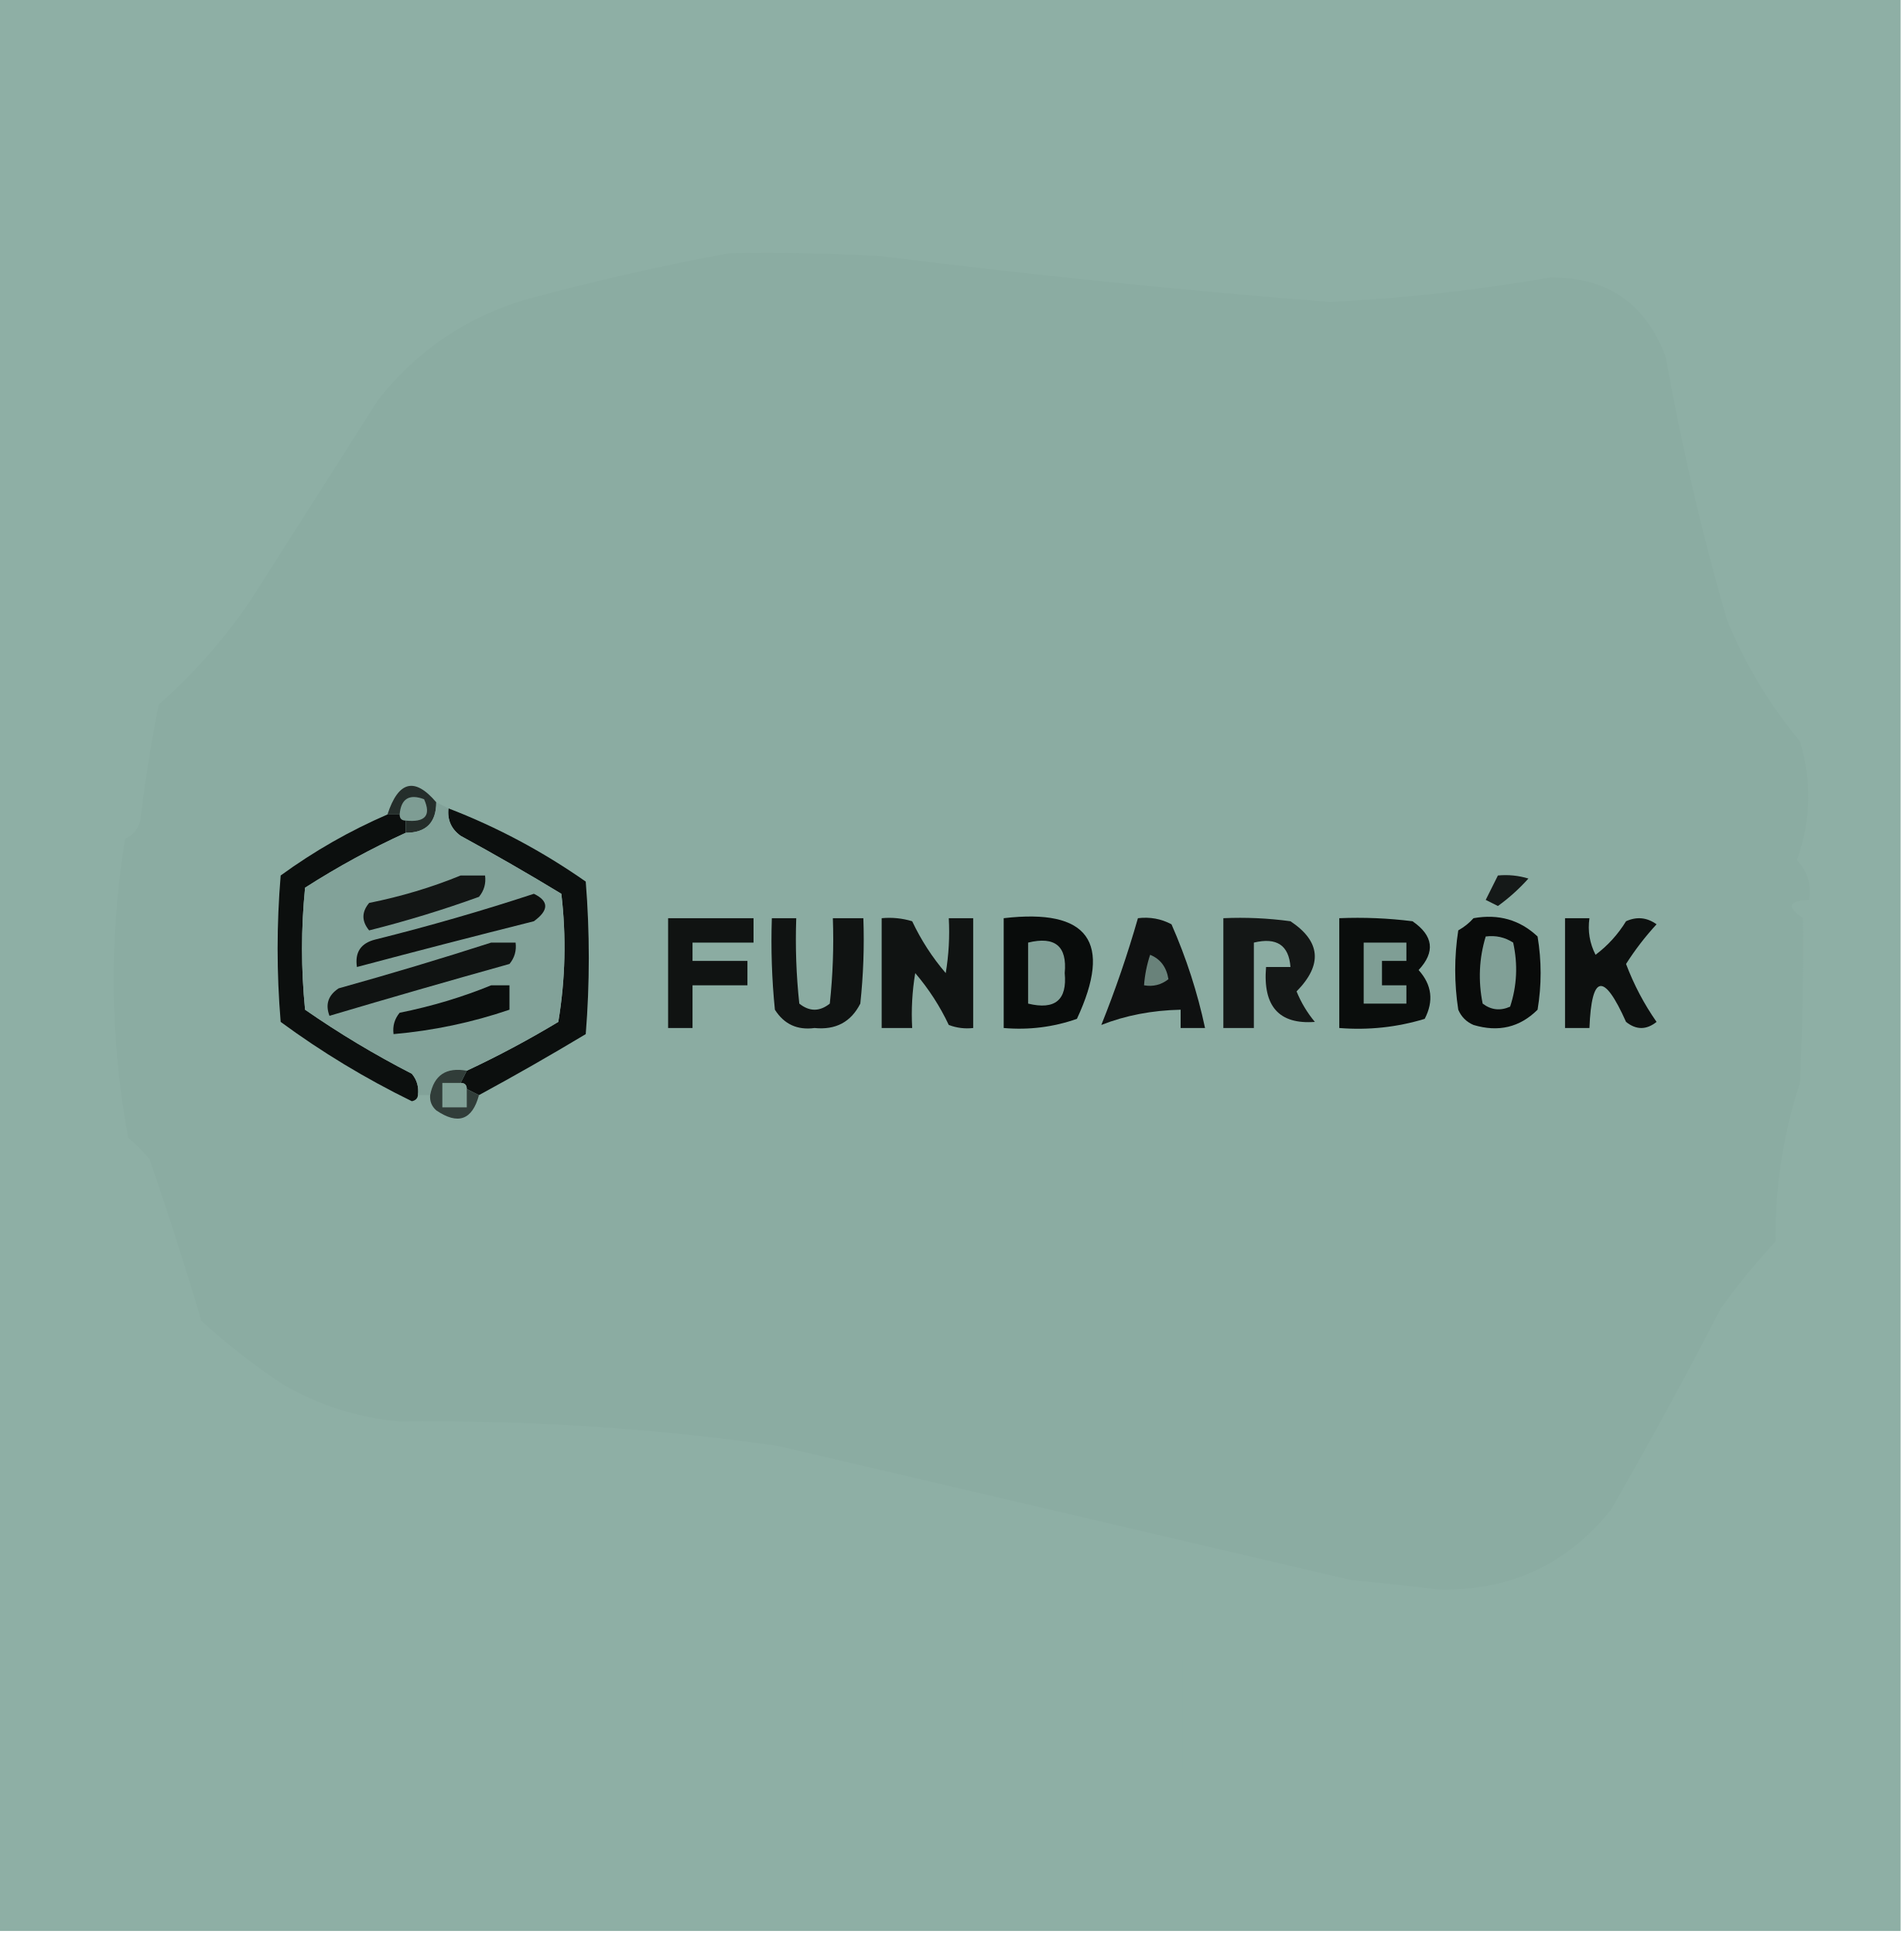
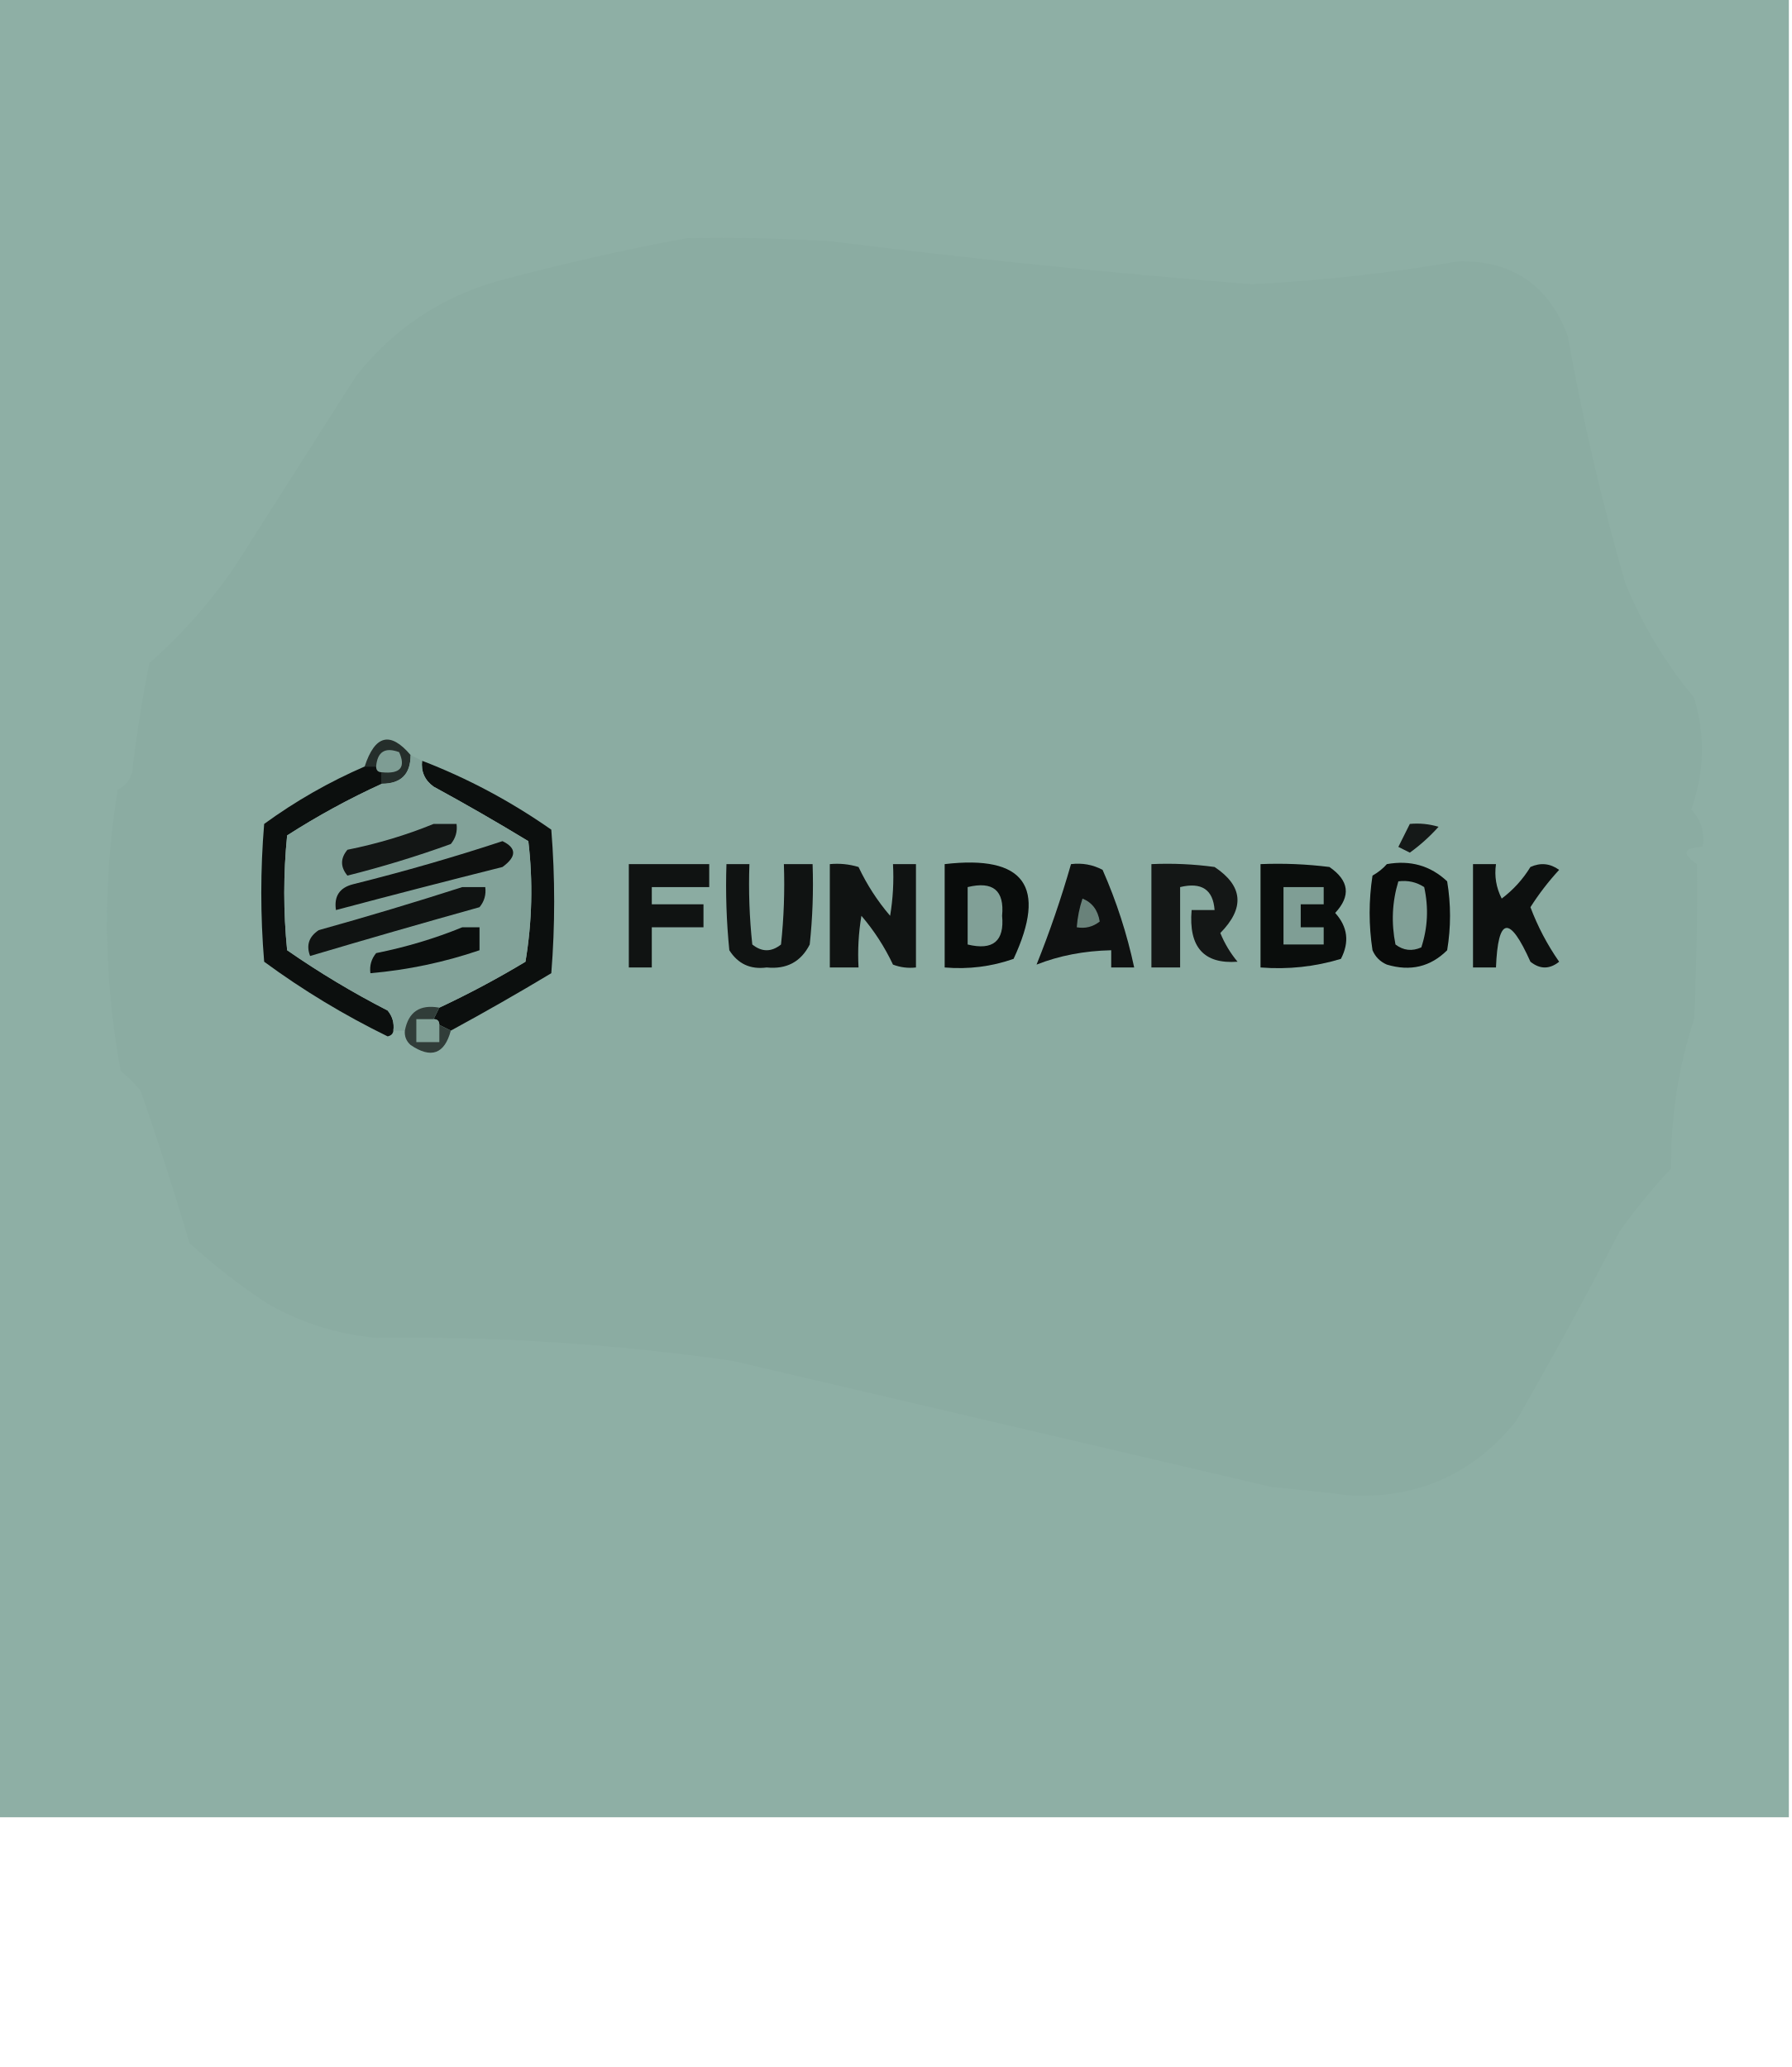
- <svg xmlns="http://www.w3.org/2000/svg" version="1.1" width="312px" height="317px" style="shape-rendering:geometricPrecision; text-rendering:geometricPrecision; image-rendering:optimizeQuality; fill-rule:evenodd; clip-rule:evenodd">
+ <svg xmlns="http://www.w3.org/2000/svg" version="1.1" width="312px" height="360px" style="shape-rendering:geometricPrecision; text-rendering:geometricPrecision; image-rendering:optimizeQuality; fill-rule:evenodd; clip-rule:evenodd">
  <g>
    <path style="opacity:1" fill="#8eafa5" d="M -0.5,-0.5 C 103.5,-0.5 207.5,-0.5 311.5,-0.5C 311.5,105.167 311.5,210.833 311.5,316.5C 207.5,316.5 103.5,316.5 -0.5,316.5C -0.5,210.833 -0.5,105.167 -0.5,-0.5 Z" />
  </g>
  <g>
    <path style="opacity:1" fill="#8baca2" d="M 119.5,41.5 C 127.84,41.334 136.173,41.5 144.5,42C 168.946,45.061 193.446,47.561 218,49.5C 230.087,48.891 242.087,47.558 254,45.5C 263.358,45.35 269.692,49.683 273,58.5C 275.585,73.01 278.918,87.343 283,101.5C 285.981,108.797 289.981,115.464 295,121.5C 296.971,128.078 296.804,134.578 294.5,141C 296.229,142.789 296.896,144.956 296.5,147.5C 293.104,147.633 292.771,148.633 295.5,150.5C 295.596,159.326 295.429,168.326 295,177.5C 292.253,185.864 290.92,194.531 291,203.5C 287.761,206.983 284.761,210.65 282,214.5C 276.254,225.66 270.254,236.66 264,247.5C 256.708,256.561 247.208,260.894 235.5,260.5C 230.841,259.934 226.174,259.434 221.5,259C 190.169,251.667 158.836,244.334 127.5,237C 106.95,234.062 86.284,232.729 65.5,233C 58.722,232.389 52.389,230.389 46.5,227C 41.729,223.862 37.229,220.362 33,216.5C 30.365,207.594 27.531,198.761 24.5,190C 23.465,188.726 22.298,187.56 21,186.5C 18.012,170.188 17.845,153.855 20.5,137.5C 21.799,136.91 22.632,135.91 23,134.5C 23.755,128.122 24.755,121.789 26,115.5C 31.744,110.427 36.744,104.76 41,98.5C 48,87.5 55,76.5 62,65.5C 68.422,57.375 76.588,51.875 86.5,49C 97.539,46.029 108.539,43.529 119.5,41.5 Z" />
  </g>
  <g>
    <path style="opacity:1" fill="#7e9d94" d="M 66.5,134.5 C 65.833,134.5 65.5,134.167 65.5,133.5C 65.722,130.924 67.055,130.09 69.5,131C 70.694,133.658 69.694,134.824 66.5,134.5 Z" />
  </g>
  <g>
    <path style="opacity:1" fill="#0c0f0e" d="M 63.5,133.5 C 64.167,133.5 64.833,133.5 65.5,133.5C 65.5,134.167 65.833,134.5 66.5,134.5C 66.5,135.167 66.5,135.833 66.5,136.5C 60.814,139.094 55.314,142.094 50,145.5C 49.333,152.167 49.333,158.833 50,165.5C 55.585,169.377 61.418,172.877 67.5,176C 68.337,177.011 68.67,178.178 68.5,179.5C 68.44,180.043 68.107,180.376 67.5,180.5C 59.918,176.795 52.751,172.462 46,167.5C 45.333,159.5 45.333,151.5 46,143.5C 51.481,139.511 57.314,136.177 63.5,133.5 Z" />
  </g>
  <g>
    <path style="opacity:1" fill="#0c0f0e" d="M 73.5,132.5 C 81.411,135.541 88.911,139.541 96,144.5C 96.667,152.833 96.667,161.167 96,169.5C 90.221,172.972 84.387,176.305 78.5,179.5C 77.833,179.167 77.167,178.833 76.5,178.5C 76.5,177.833 76.167,177.5 75.5,177.5C 75.833,176.833 76.167,176.167 76.5,175.5C 81.605,173.113 86.605,170.446 91.5,167.5C 92.664,160.524 92.831,153.524 92,146.5C 86.582,143.207 81.082,140.04 75.5,137C 73.963,135.89 73.296,134.39 73.5,132.5 Z" />
  </g>
  <g>
    <path style="opacity:1" fill="#252e2b" d="M 71.5,131.5 C 71.5,134.833 69.833,136.5 66.5,136.5C 66.5,135.833 66.5,135.167 66.5,134.5C 69.694,134.824 70.694,133.658 69.5,131C 67.055,130.09 65.722,130.924 65.5,133.5C 64.833,133.5 64.167,133.5 63.5,133.5C 65.296,128 67.963,127.333 71.5,131.5 Z" />
  </g>
  <g>
    <path style="opacity:1" fill="#151918" d="M 245.5,143.5 C 247.199,143.34 248.866,143.506 250.5,144C 248.957,145.714 247.29,147.214 245.5,148.5C 244.833,148.167 244.167,147.833 243.5,147.5C 244.18,146.14 244.847,144.807 245.5,143.5 Z" />
  </g>
  <g>
    <path style="opacity:1" fill="#82a299" d="M 71.5,131.5 C 72.167,131.833 72.833,132.167 73.5,132.5C 73.296,134.39 73.963,135.89 75.5,137C 81.082,140.04 86.582,143.207 92,146.5C 92.831,153.524 92.664,160.524 91.5,167.5C 86.605,170.446 81.605,173.113 76.5,175.5C 73.122,174.891 71.122,176.224 70.5,179.5C 69.833,179.5 69.167,179.5 68.5,179.5C 68.67,178.178 68.337,177.011 67.5,176C 61.418,172.877 55.585,169.377 50,165.5C 49.333,158.833 49.333,152.167 50,145.5C 55.314,142.094 60.814,139.094 66.5,136.5C 69.833,136.5 71.5,134.833 71.5,131.5 Z" />
  </g>
  <g>
    <path style="opacity:1" fill="#0e100f" d="M 87.5,146.5 C 89.981,147.696 89.981,149.196 87.5,151C 77.787,153.441 68.12,155.941 58.5,158.5C 58.137,156.089 59.137,154.589 61.5,154C 70.391,151.782 79.057,149.282 87.5,146.5 Z" />
  </g>
  <g>
    <path style="opacity:1" fill="#131615" d="M 75.5,143.5 C 76.833,143.5 78.167,143.5 79.5,143.5C 79.67,144.822 79.337,145.989 78.5,147C 72.585,149.139 66.585,150.972 60.5,152.5C 59.253,150.994 59.253,149.494 60.5,148C 65.772,146.938 70.772,145.438 75.5,143.5 Z" />
  </g>
  <g>
    <path style="opacity:1" fill="#090b0a" d="M 241.5,150.5 C 245.603,149.769 249.103,150.769 252,153.5C 252.667,157.5 252.667,161.5 252,165.5C 249.091,168.394 245.591,169.227 241.5,168C 240.333,167.5 239.5,166.667 239,165.5C 238.333,161.167 238.333,156.833 239,152.5C 239.995,151.934 240.828,151.267 241.5,150.5 Z" />
  </g>
  <g>
    <path style="opacity:1" fill="#101312" d="M 144.5,150.5 C 146.199,150.34 147.866,150.506 149.5,151C 150.96,154.089 152.793,156.922 155,159.5C 155.498,156.518 155.665,153.518 155.5,150.5C 156.833,150.5 158.167,150.5 159.5,150.5C 159.5,156.5 159.5,162.5 159.5,168.5C 158.127,168.657 156.793,168.49 155.5,168C 154.04,164.911 152.207,162.078 150,159.5C 149.502,162.482 149.335,165.482 149.5,168.5C 147.833,168.5 146.167,168.5 144.5,168.5C 144.5,162.5 144.5,156.5 144.5,150.5 Z" />
  </g>
  <g>
    <path style="opacity:1" fill="#090c0b" d="M 164.5,150.5 C 178.384,148.879 182.384,154.379 176.5,167C 172.637,168.354 168.637,168.854 164.5,168.5C 164.5,162.5 164.5,156.5 164.5,150.5 Z" />
  </g>
  <g>
    <path style="opacity:1" fill="#0f1111" d="M 186.5,150.5 C 188.467,150.261 190.301,150.594 192,151.5C 194.425,157.007 196.259,162.674 197.5,168.5C 196.167,168.5 194.833,168.5 193.5,168.5C 193.5,167.5 193.5,166.5 193.5,165.5C 188.794,165.605 184.461,166.439 180.5,168C 182.795,162.283 184.795,156.449 186.5,150.5 Z" />
  </g>
  <g>
    <path style="opacity:1" fill="#0a0d0c" d="M 219.5,150.5 C 223.514,150.334 227.514,150.501 231.5,151C 234.932,153.367 235.265,156.034 232.5,159C 234.68,161.418 235.013,164.084 233.5,167C 228.964,168.379 224.297,168.879 219.5,168.5C 219.5,162.5 219.5,156.5 219.5,150.5 Z" />
  </g>
  <g>
    <path style="opacity:1" fill="#0d100f" d="M 256.5,150.5 C 257.833,150.5 259.167,150.5 260.5,150.5C 260.201,152.604 260.534,154.604 261.5,156.5C 263.507,154.992 265.174,153.158 266.5,151C 268.259,150.202 269.926,150.369 271.5,151.5C 269.628,153.535 267.961,155.702 266.5,158C 267.777,161.388 269.444,164.555 271.5,167.5C 269.833,168.833 268.167,168.833 266.5,167.5C 262.851,159.331 260.851,159.665 260.5,168.5C 259.167,168.5 257.833,168.5 256.5,168.5C 256.5,162.5 256.5,156.5 256.5,150.5 Z" />
  </g>
  <g>
    <path style="opacity:1" fill="#101312" d="M 80.5,154.5 C 81.833,154.5 83.167,154.5 84.5,154.5C 84.67,155.822 84.337,156.989 83.5,158C 73.616,160.762 63.782,163.595 54,166.5C 53.289,164.633 53.789,163.133 55.5,162C 63.997,159.631 72.331,157.131 80.5,154.5 Z" />
  </g>
  <g>
    <path style="opacity:1" fill="#81a097" d="M 168.5,154.5 C 172.923,153.425 174.923,155.092 174.5,159.5C 174.923,163.908 172.923,165.575 168.5,164.5C 168.5,161.167 168.5,157.833 168.5,154.5 Z" />
  </g>
  <g>
    <path style="opacity:1" fill="#7f9e95" d="M 223.5,154.5 C 225.833,154.5 228.167,154.5 230.5,154.5C 230.5,155.5 230.5,156.5 230.5,157.5C 229.167,157.5 227.833,157.5 226.5,157.5C 226.5,158.833 226.5,160.167 226.5,161.5C 227.833,161.5 229.167,161.5 230.5,161.5C 230.5,162.5 230.5,163.5 230.5,164.5C 228.167,164.5 225.833,164.5 223.5,164.5C 223.5,161.167 223.5,157.833 223.5,154.5 Z" />
  </g>
  <g>
    <path style="opacity:1" fill="#81a097" d="M 243.5,153.5 C 245.144,153.286 246.644,153.62 248,154.5C 248.789,158.091 248.622,161.591 247.5,165C 245.888,165.72 244.388,165.554 243,164.5C 242.245,160.745 242.411,157.078 243.5,153.5 Z" />
  </g>
  <g>
    <path style="opacity:1" fill="#101312" d="M 109.5,150.5 C 114.167,150.5 118.833,150.5 123.5,150.5C 123.5,151.833 123.5,153.167 123.5,154.5C 120.167,154.5 116.833,154.5 113.5,154.5C 113.5,155.5 113.5,156.5 113.5,157.5C 116.5,157.5 119.5,157.5 122.5,157.5C 122.5,158.833 122.5,160.167 122.5,161.5C 119.5,161.5 116.5,161.5 113.5,161.5C 113.5,163.833 113.5,166.167 113.5,168.5C 112.167,168.5 110.833,168.5 109.5,168.5C 109.5,162.5 109.5,156.5 109.5,150.5 Z" />
  </g>
  <g>
    <path style="opacity:1" fill="#101312" d="M 126.5,150.5 C 127.833,150.5 129.167,150.5 130.5,150.5C 130.334,155.179 130.501,159.845 131,164.5C 132.667,165.833 134.333,165.833 136,164.5C 136.499,159.845 136.666,155.179 136.5,150.5C 138.167,150.5 139.833,150.5 141.5,150.5C 141.666,155.179 141.499,159.845 141,164.5C 139.471,167.516 136.971,168.849 133.5,168.5C 130.675,168.881 128.509,167.881 127,165.5C 126.501,160.511 126.334,155.511 126.5,150.5 Z" />
  </g>
  <g>
    <path style="opacity:1" fill="#141716" d="M 200.5,150.5 C 204.182,150.335 207.848,150.501 211.5,151C 216.462,154.303 216.795,158.136 212.5,162.5C 213.248,164.332 214.248,165.999 215.5,167.5C 209.622,167.94 206.955,164.94 207.5,158.5C 208.833,158.5 210.167,158.5 211.5,158.5C 211.241,154.932 209.241,153.599 205.5,154.5C 205.5,159.167 205.5,163.833 205.5,168.5C 203.833,168.5 202.167,168.5 200.5,168.5C 200.5,162.5 200.5,156.5 200.5,150.5 Z" />
  </g>
  <g>
    <path style="opacity:1" fill="#69827a" d="M 188.5,156.5 C 190.185,157.184 191.185,158.517 191.5,160.5C 190.311,161.429 188.978,161.762 187.5,161.5C 187.629,159.784 187.962,158.117 188.5,156.5 Z" />
  </g>
  <g>
    <path style="opacity:1" fill="#0b0e0d" d="M 80.5,161.5 C 81.5,161.5 82.5,161.5 83.5,161.5C 83.5,162.833 83.5,164.167 83.5,165.5C 77.349,167.597 71.016,168.93 64.5,169.5C 64.33,168.178 64.663,167.011 65.5,166C 70.756,164.942 75.756,163.442 80.5,161.5 Z" />
  </g>
  <g>
    <path style="opacity:1" fill="#82a298" d="M 75.5,177.5 C 76.167,177.5 76.5,177.833 76.5,178.5C 76.5,179.5 76.5,180.5 76.5,181.5C 75.167,181.5 73.833,181.5 72.5,181.5C 72.5,180.167 72.5,178.833 72.5,177.5C 73.5,177.5 74.5,177.5 75.5,177.5 Z" />
  </g>
  <g>
    <path style="opacity:1" fill="#313d39" d="M 76.5,175.5 C 76.167,176.167 75.833,176.833 75.5,177.5C 74.5,177.5 73.5,177.5 72.5,177.5C 72.5,178.833 72.5,180.167 72.5,181.5C 73.833,181.5 75.167,181.5 76.5,181.5C 76.5,180.5 76.5,179.5 76.5,178.5C 77.167,178.833 77.833,179.167 78.5,179.5C 77.402,183.589 75.068,184.423 71.5,182C 70.748,181.329 70.414,180.496 70.5,179.5C 71.122,176.224 73.122,174.891 76.5,175.5 Z" />
  </g>
  <g>
    <text x="156" y="290" font-family="Roboto, Arial, sans-serif" font-size="24" font-weight="500" text-anchor="middle" fill="#8eafa5" style="letter-spacing: 0.5px;">Fundarbókin</text>
  </g>
</svg>
